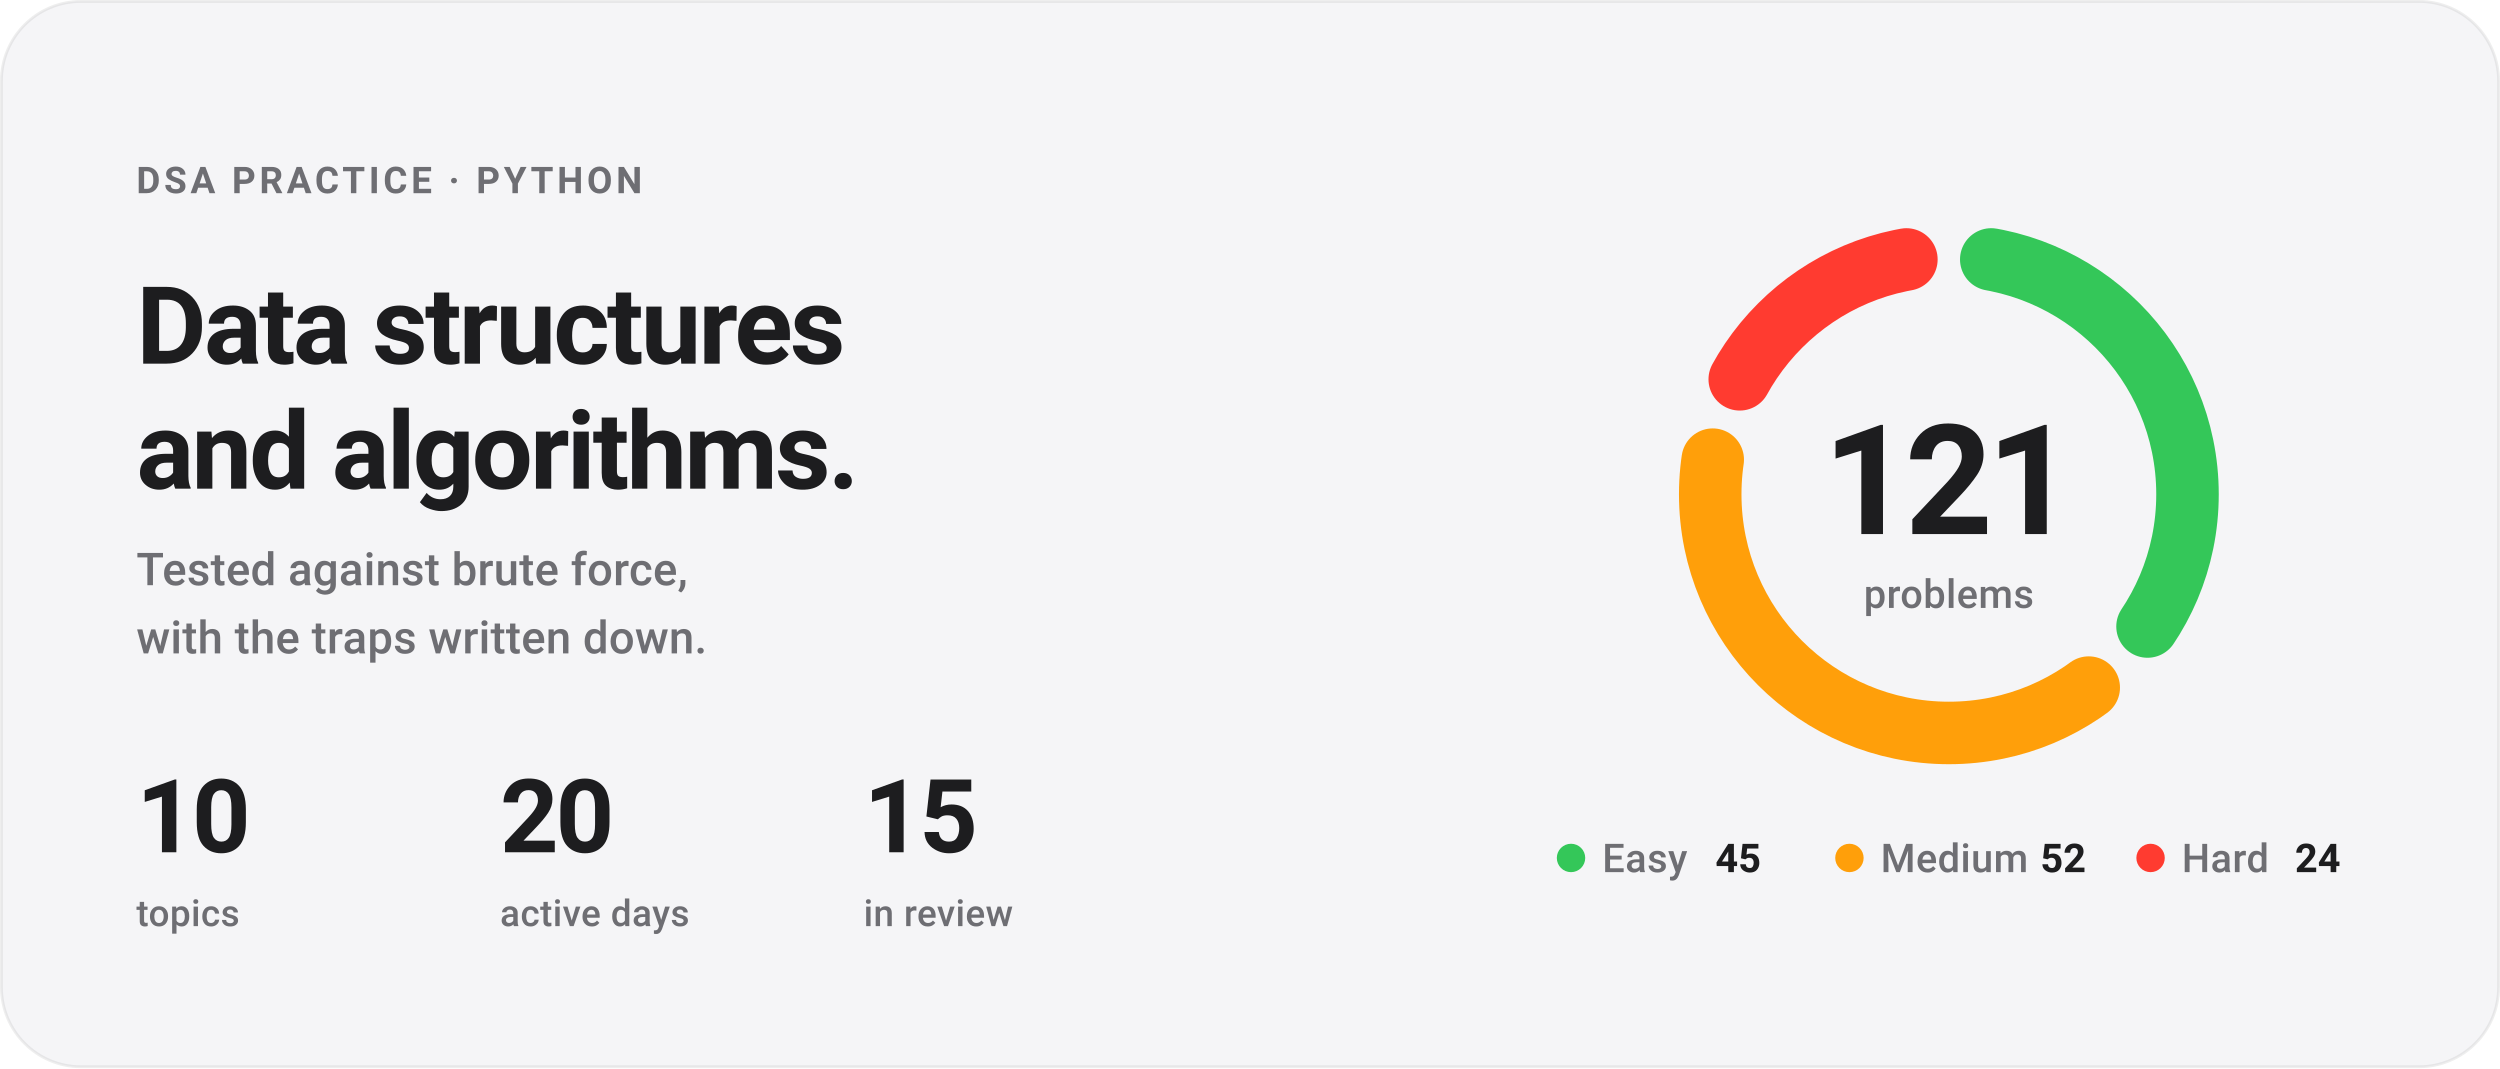
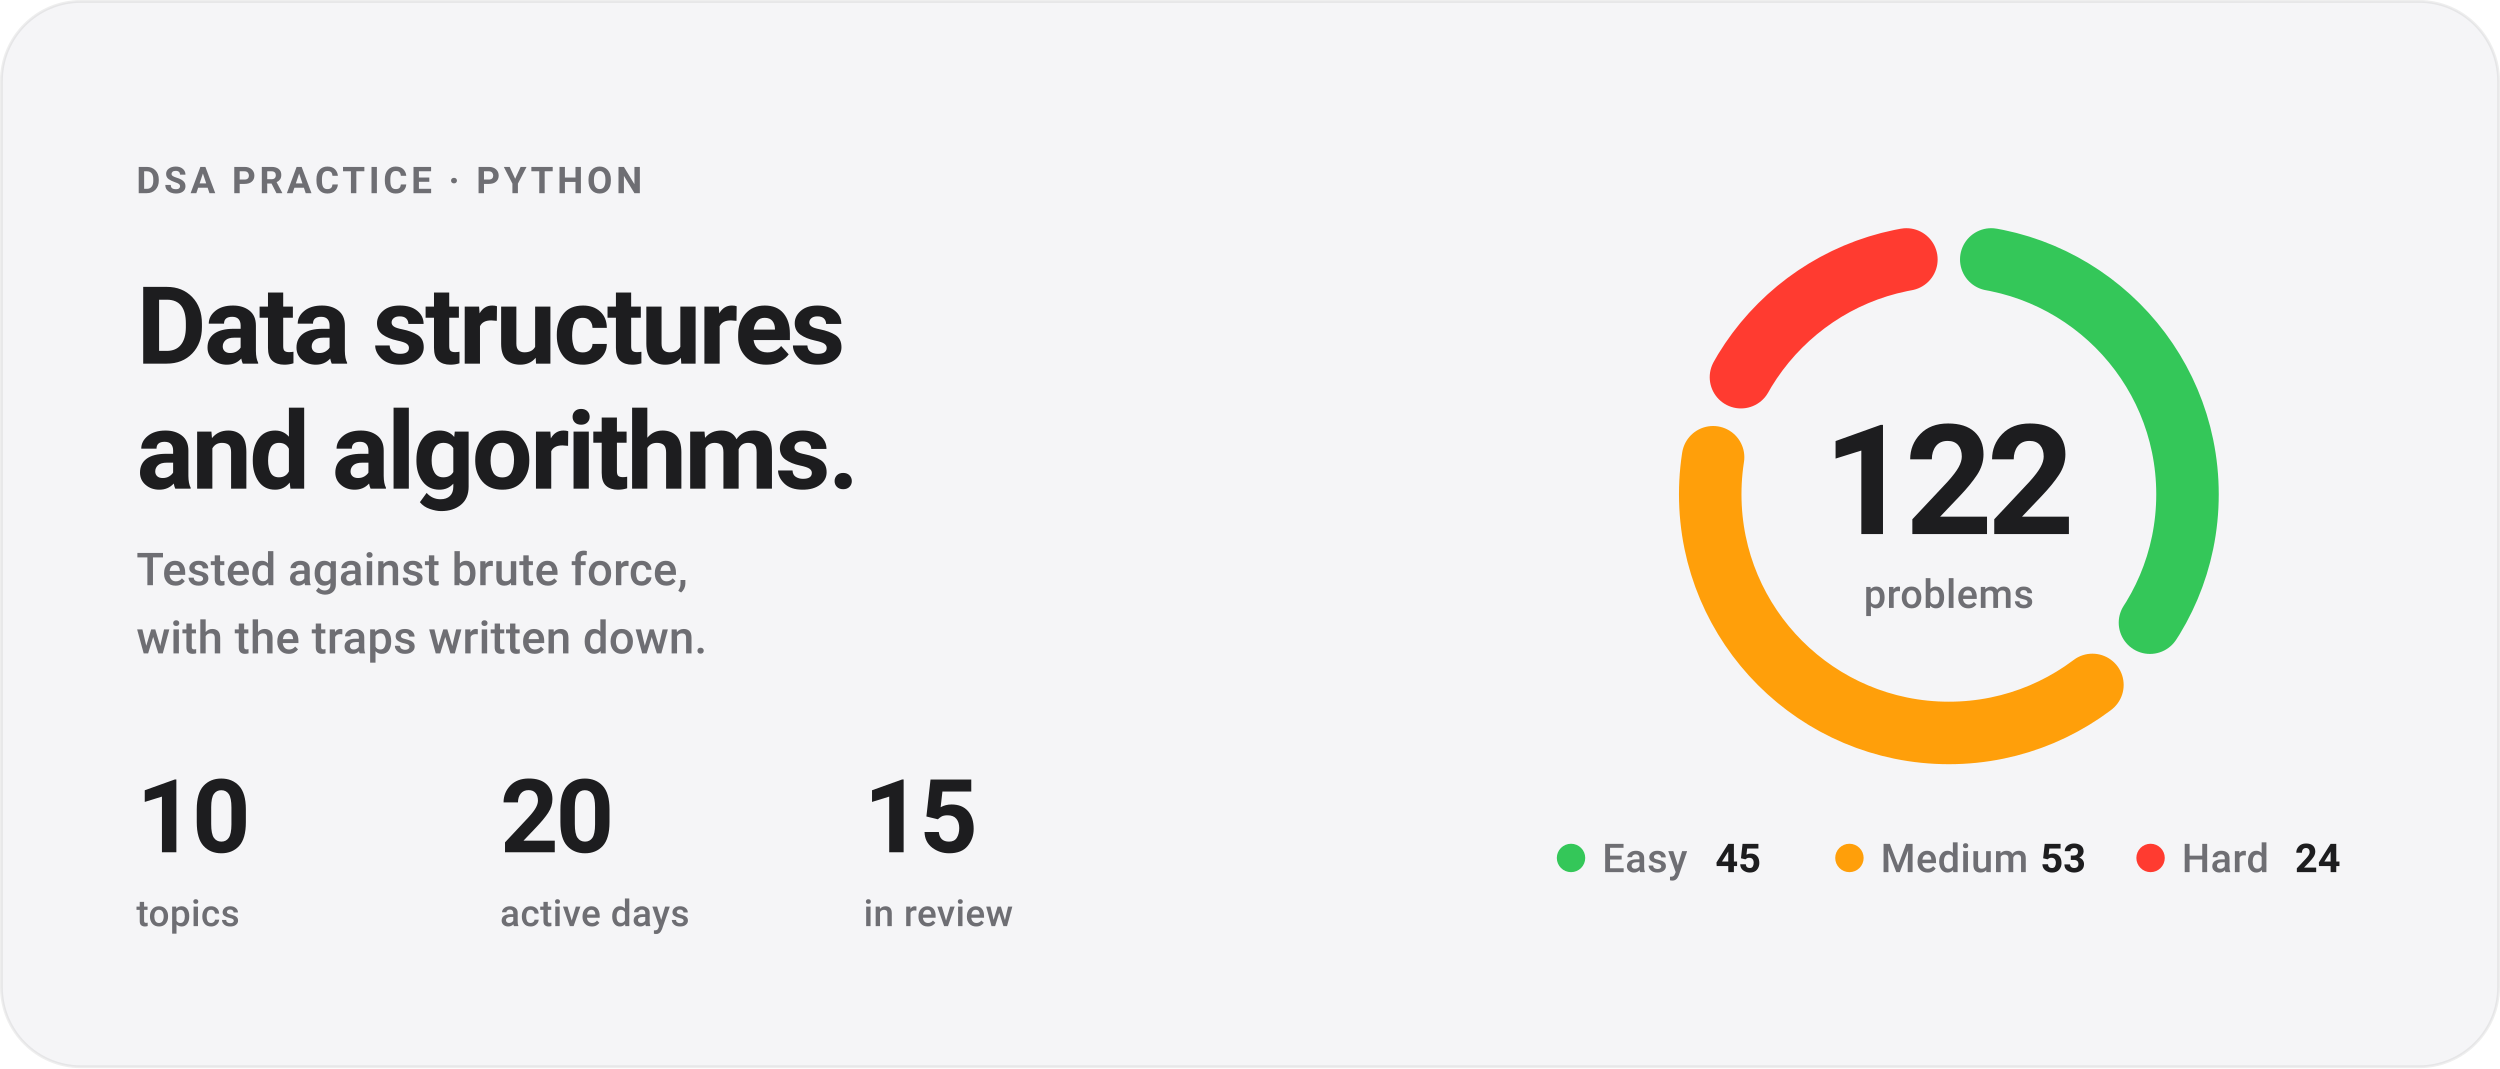
<svg xmlns="http://www.w3.org/2000/svg" width="880" height="376" viewBox="0 0 880 376" role="img" aria-labelledby="t d">
  <defs>
    <style>
text { font-family: -apple-system, BlinkMacSystemFont, "SF Pro Display", "SF Pro Text", "Segoe UI Variable Display", "Segoe UI", system-ui, Roboto, Helvetica, Arial, sans-serif; }
.num { font-variant-numeric: tabular-nums; }
@keyframes grow { from { transform: scaleX(0); } to { transform: scaleX(1); } }
@keyframes rise { from { transform: scaleY(0); } to { transform: scaleY(1); } }
@keyframes pop { from { opacity: 0; transform: scale(.92); } to { opacity: 1; transform: scale(1); } }
@keyframes fade { from { opacity: 0; transform: translateY(6px); } to { opacity: 1; transform: translateY(0); } }
.grow { transform-box: fill-box; transform-origin: 0% 50%; animation: grow .8s cubic-bezier(.22,1,.36,1) both; }
.rise { transform-box: fill-box; transform-origin: 50% 100%; animation: rise .8s cubic-bezier(.22,1,.36,1) both; }
.pop { transform-box: fill-box; transform-origin: 50% 50%; animation: pop .8s cubic-bezier(.22,1,.36,1) both; }
.fade { animation: fade .7s cubic-bezier(.22,1,.36,1) both; }
@media (prefers-reduced-motion: reduce) { .grow, .rise, .pop { transform-box: fill-box; transform-origin: 50% 50%; animation: pop .8s cubic-bezier(.22,1,.36,1) both; }
.fade { animation: none; } }
</style>
    <linearGradient id="acc" x1="0" y1="0" x2="1" y2="0">
      <stop offset="0" stop-color="#007AFF" />
      <stop offset="1" stop-color="#5AC8FA" />
    </linearGradient>
    <linearGradient id="accv" x1="0" y1="1" x2="0" y2="0">
      <stop offset="0" stop-color="#007AFF" />
      <stop offset="1" stop-color="#5AC8FA" />
    </linearGradient>
  </defs>
  <rect x="0.5" y="0.5" width="879" height="375" rx="28" fill="#F5F5F7" stroke="rgba(0,0,0,0.07)" />
  <text x="48" y="68" font-size="13" font-weight="600" fill="#6E6E73" text-anchor="start" letter-spacing="0.1em">DSA PRACTICE  ·  PYTHON</text>
  <text x="48" y="128" font-size="38" font-weight="700" fill="#1D1D1F" text-anchor="start" letter-spacing="-0.025em" class="fade" style="animation-delay:0ms">Data structures</text>
  <text x="48" y="172" font-size="38" font-weight="700" fill="#1D1D1F" text-anchor="start" letter-spacing="-0.025em" class="fade" style="animation-delay:40ms">and algorithms.</text>
  <text x="48" y="206" font-size="16" font-weight="500" fill="#6E6E73" text-anchor="start" letter-spacing="0.005em" class="fade" style="animation-delay:80ms">Tested against brute force,</text>
  <text x="48" y="230" font-size="16" font-weight="500" fill="#6E6E73" text-anchor="start" letter-spacing="0.005em" class="fade" style="animation-delay:100ms">with the traps written down.</text>
  <text x="48" y="300" font-size="36" font-weight="650" fill="#1D1D1F" text-anchor="start" letter-spacing="-0.03em" class="num fade" style="animation-delay:140ms">10</text>
  <text x="48" y="326" font-size="13" font-weight="500" fill="#6E6E73" text-anchor="start" letter-spacing="0.01em" class="fade" style="animation-delay:160ms">topics</text>
  <text x="176" y="300" font-size="36" font-weight="650" fill="#1D1D1F" text-anchor="start" letter-spacing="-0.03em" class="num fade" style="animation-delay:200ms">20</text>
  <text x="176" y="326" font-size="13" font-weight="500" fill="#6E6E73" text-anchor="start" letter-spacing="0.01em" class="fade" style="animation-delay:220ms">active days</text>
  <text x="304" y="300" font-size="36" font-weight="650" fill="#1D1D1F" text-anchor="start" letter-spacing="-0.03em" class="num fade" style="animation-delay:260ms">15</text>
  <text x="304" y="326" font-size="13" font-weight="500" fill="#6E6E73" text-anchor="start" letter-spacing="0.01em" class="fade" style="animation-delay:280ms">in review</text>
  <g class="pop" style="animation-delay:80ms">
-     <circle cx="686" cy="174" r="84" fill="none" stroke="#34C759" stroke-width="22" stroke-linecap="round" stroke-dasharray="166.28 527.79" stroke-dashoffset="-15.00" transform="rotate(-90 686 174)" />
-     <circle cx="686" cy="174" r="84" fill="none" stroke="#FF9F0A" stroke-width="22" stroke-linecap="round" stroke-dasharray="196.82 527.79" stroke-dashoffset="-211.28" transform="rotate(-90 686 174)" />
-     <circle cx="686" cy="174" r="84" fill="none" stroke="#FF3B30" stroke-width="22" stroke-linecap="round" stroke-dasharray="74.69 527.79" stroke-dashoffset="-438.10" transform="rotate(-90 686 174)" />
+     <circle cx="686" cy="174" r="84" fill="none" stroke="#34C759" stroke-width="22" stroke-linecap="round" stroke-dasharray="164.68 527.79" stroke-dashoffset="-15.00" transform="rotate(-90 686 174)" />
+     <circle cx="686" cy="174" r="84" fill="none" stroke="#FF9F0A" stroke-width="22" stroke-linecap="round" stroke-dasharray="199.28 527.79" stroke-dashoffset="-209.68" transform="rotate(-90 686 174)" />
+     <circle cx="686" cy="174" r="84" fill="none" stroke="#FF3B30" stroke-width="22" stroke-linecap="round" stroke-dasharray="73.83 527.79" stroke-dashoffset="-438.96" transform="rotate(-90 686 174)" />
  </g>
-   <text x="686" y="188" font-size="54" font-weight="700" fill="#1D1D1F" text-anchor="middle" letter-spacing="-0.04em" class="num fade" style="animation-delay:0ms">121</text>
+   <text x="686" y="188" font-size="54" font-weight="700" fill="#1D1D1F" text-anchor="middle" letter-spacing="-0.04em" class="num fade" style="animation-delay:0ms">122</text>
  <text x="686" y="214" font-size="14" font-weight="500" fill="#6E6E73" text-anchor="middle" letter-spacing="0.01em" class="fade" style="animation-delay:60ms">problems</text>
  <circle cx="553" cy="302" r="5" fill="#34C759" />
  <text x="564" y="307" font-size="14" font-weight="500" fill="#6E6E73" text-anchor="start" letter-spacing="0.01em">Easy</text>
  <text x="603.8" y="307" font-size="14" font-weight="650" fill="#1D1D1F" text-anchor="start" letter-spacing="0.0em" class="num">45</text>
  <circle cx="651" cy="302" r="5" fill="#FF9F0A" />
  <text x="662" y="307" font-size="14" font-weight="500" fill="#6E6E73" text-anchor="start" letter-spacing="0.01em">Medium</text>
-   <text x="718.2" y="307" font-size="14" font-weight="650" fill="#1D1D1F" text-anchor="start" letter-spacing="0.0em" class="num">52</text>
+   <text x="718.2" y="307" font-size="14" font-weight="650" fill="#1D1D1F" text-anchor="start" letter-spacing="0.0em" class="num">53</text>
  <circle cx="757" cy="302" r="5" fill="#FF3B30" />
  <text x="768" y="307" font-size="14" font-weight="500" fill="#6E6E73" text-anchor="start" letter-spacing="0.01em">Hard</text>
  <text x="807.8" y="307" font-size="14" font-weight="650" fill="#1D1D1F" text-anchor="start" letter-spacing="0.0em" class="num">24</text>
</svg>
